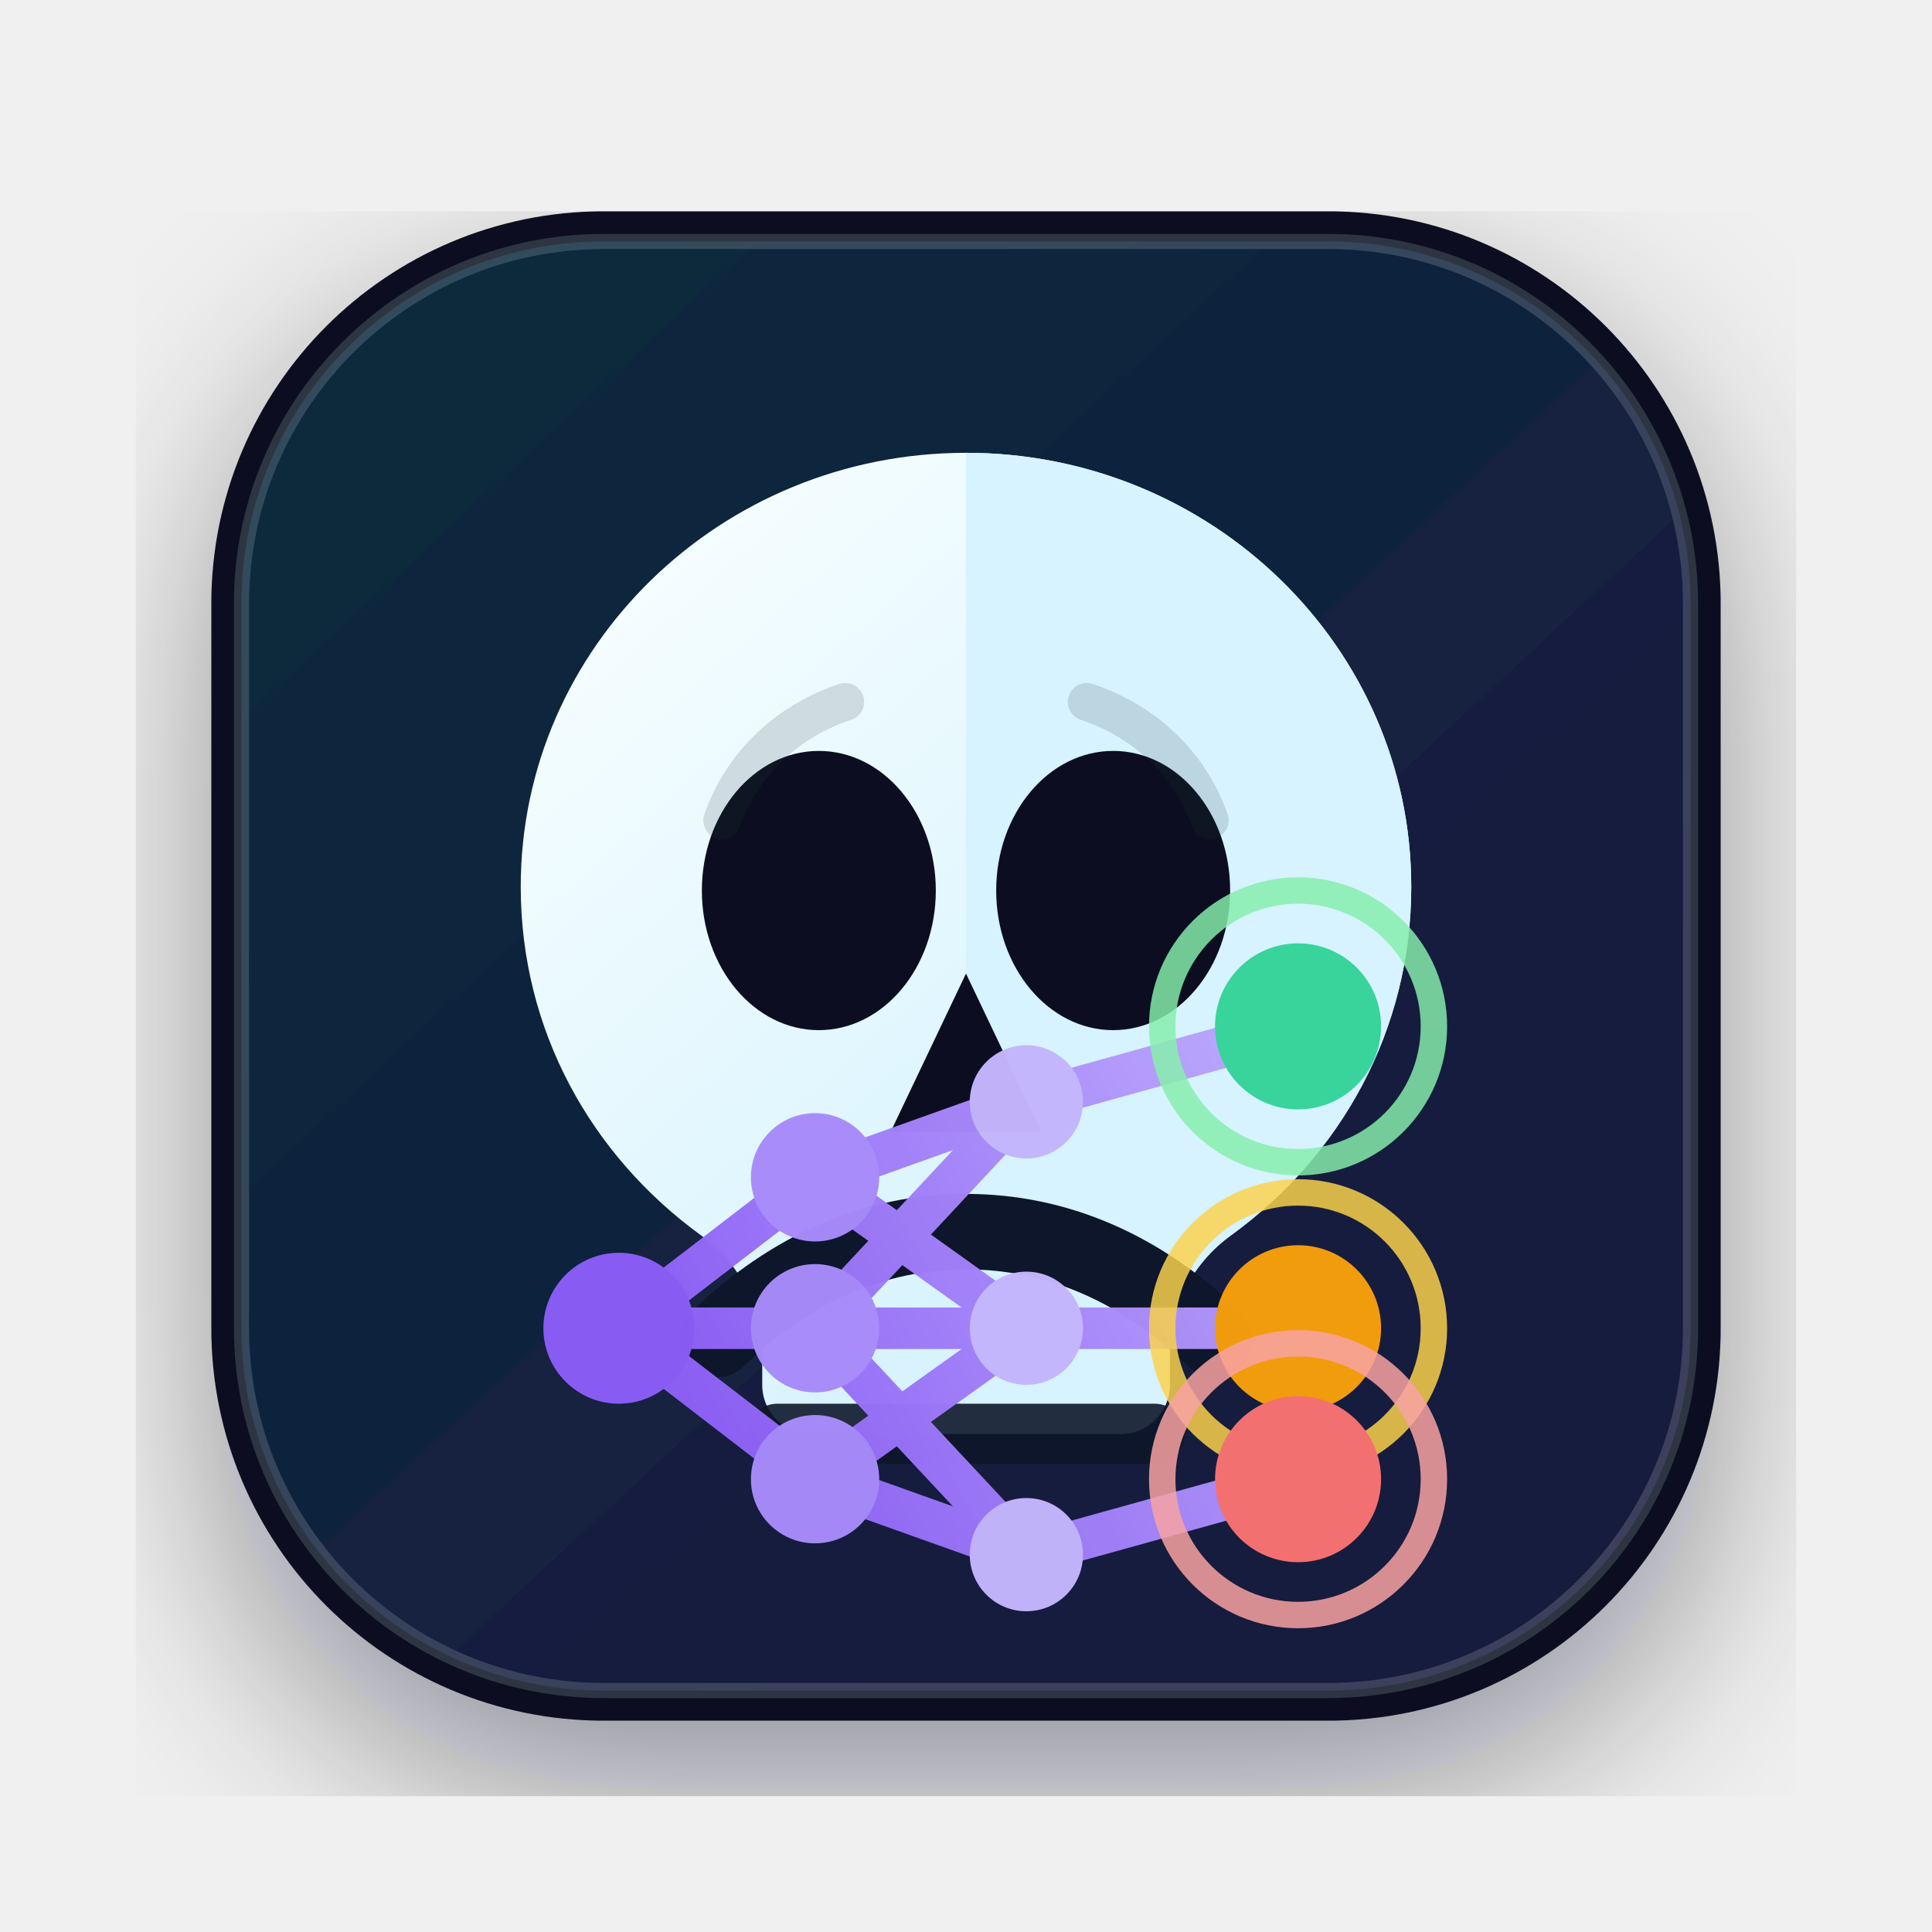
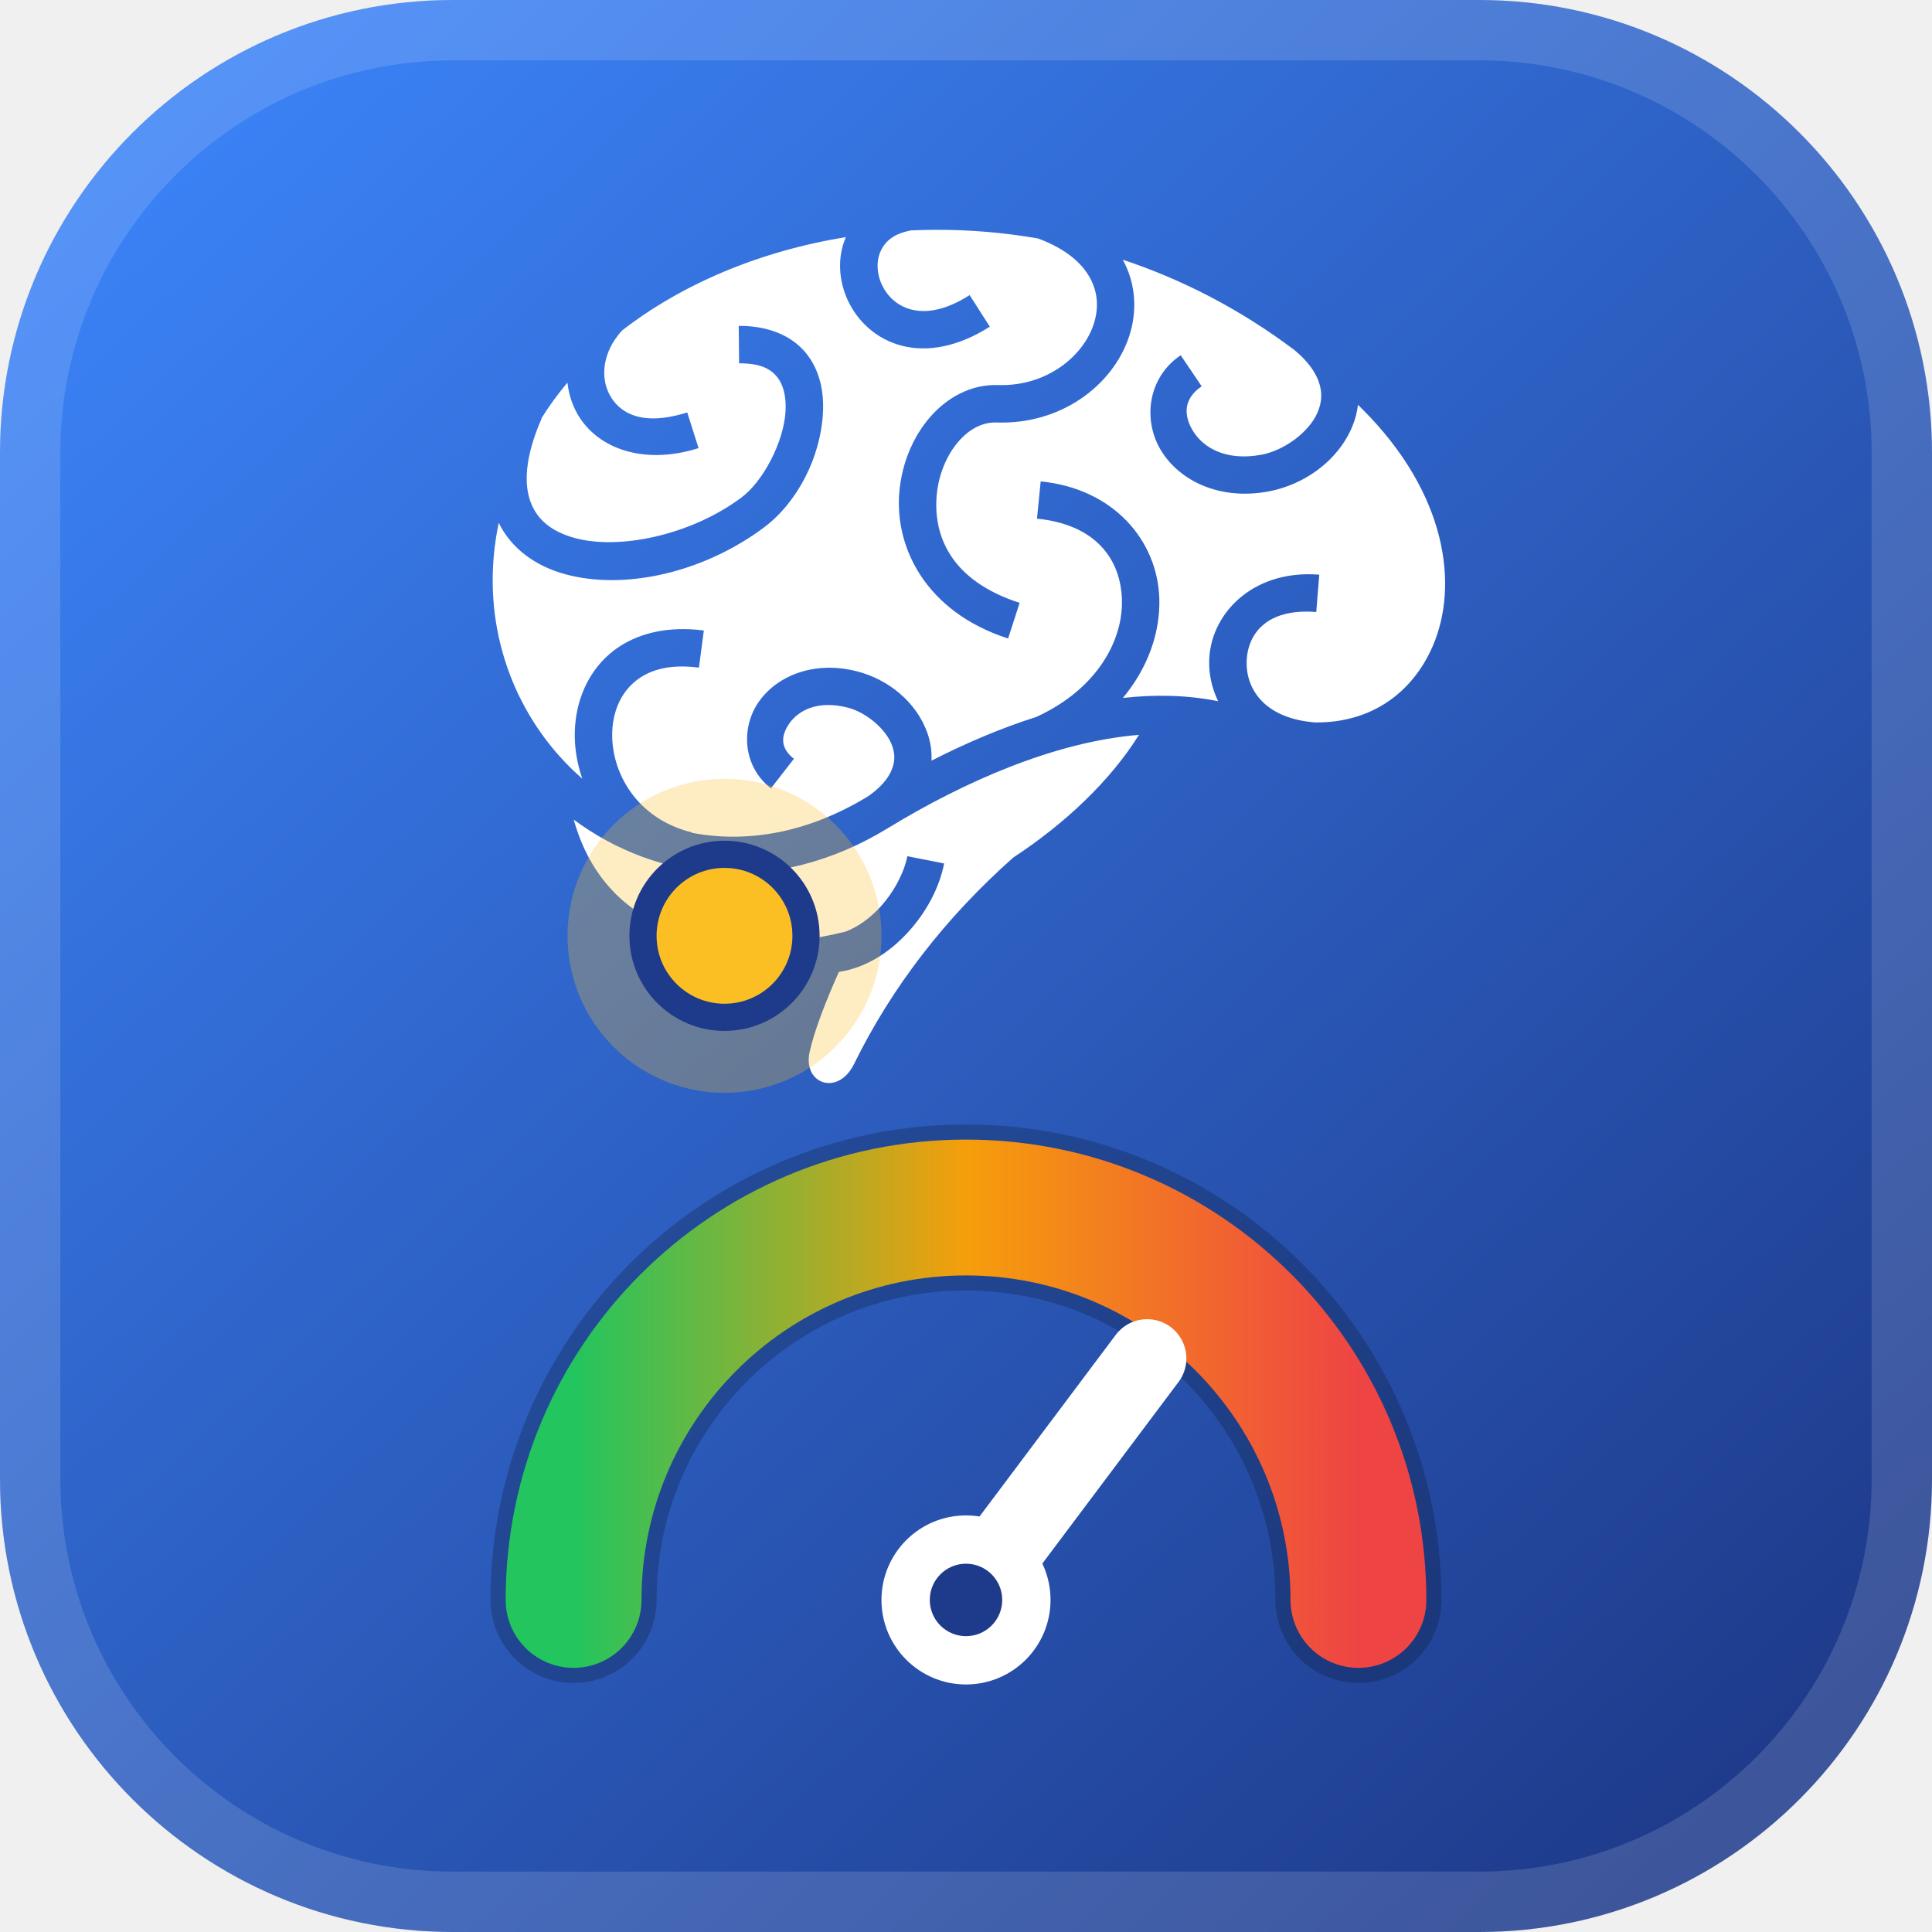
- <svg xmlns="http://www.w3.org/2000/svg" width="256" height="256" viewBox="0 0 256 256" fill="none">
+ <svg xmlns="http://www.w3.org/2000/svg" width="64" height="64" viewBox="0 0 64 64" fill="none">
  <defs>
-     <linearGradient id="bg" x1="36" y1="28" x2="218" y2="224" gradientUnits="userSpaceOnUse">
-       <stop offset="0" stop-color="#22D3EE" />
-       <stop offset="0.55" stop-color="#4F78FF" />
-       <stop offset="1" stop-color="#8B5CF6" />
+     <linearGradient id="b" x1="6" y1="4" x2="58" y2="60" gradientUnits="userSpaceOnUse">
+       <stop offset="0" stop-color="#3B82F6" />
+       <stop offset="1" stop-color="#1E3A8A" />
    </linearGradient>
-     <linearGradient id="network" x1="78" y1="172" x2="178" y2="118" gradientUnits="userSpaceOnUse">
-       <stop offset="0" stop-color="#8B5CF6" />
-       <stop offset="1" stop-color="#C4B5FD" />
+     <linearGradient id="br" x1="19" y1="0" x2="45" y2="0" gradientUnits="userSpaceOnUse">
+       <stop offset="0" stop-color="#22C55E" />
+       <stop offset=".5" stop-color="#F59E0B" />
+       <stop offset="1" stop-color="#EF4444" />
    </linearGradient>
-     <linearGradient id="skullShade" x1="75" y1="72" x2="176" y2="185" gradientUnits="userSpaceOnUse">
-       <stop offset="0" stop-color="#F7FEFF" />
-       <stop offset="1" stop-color="#CDEFFD" />
-     </linearGradient>
-     <filter id="shadow" x="18" y="18" width="220" height="220" filterUnits="userSpaceOnUse" color-interpolation-filters="sRGB">
-       <feDropShadow dx="0" dy="10" stdDeviation="14" flood-color="#020617" flood-opacity="0.4" />
-     </filter>
  </defs>
-   <g filter="url(#shadow)">
-     <rect x="28" y="28" width="200" height="200" rx="52" fill="#081120" />
-     <rect x="32" y="32" width="192" height="192" rx="48" fill="url(#bg)" fill-opacity="0.14" />
-     <rect x="32" y="32" width="192" height="192" rx="48" stroke="#FFFFFF" stroke-opacity="0.16" stroke-width="2" />
-     <path d="M128 60C95.5 60 69 85.7 69 117.5C69 136.5 78.3 153.1 92.9 163.7C97.9 167.3 101 173.1 101 179.2V183.5C101 187.1 103.9 190 107.5 190H148.5C152.1 190 155 187.1 155 183.5V179.2C155 173.1 158.1 167.3 163.1 163.7C177.7 153.1 187 136.5 187 117.5C187 85.7 160.5 60 128 60Z" fill="url(#skullShade)" />
-     <path d="M128 60C160.5 60 187 85.7 187 117.5C187 136.5 177.7 153.1 163.1 163.7C158.1 167.3 155 173.1 155 179.2V183.5C155 187.1 152.1 190 148.5 190H128V60Z" fill="#D6F3FF" />
-     <path d="M103 190H153" stroke="#0F172A" stroke-width="8" stroke-linecap="round" opacity="0.9" />
-     <path d="M95 177.5C104.8 168 116 163.2 128 163.2C140 163.2 151.2 168 161 177.5" stroke="#0F172A" stroke-width="10" stroke-linecap="round" />
-     <ellipse cx="108.5" cy="118" rx="15.5" ry="18.5" fill="#081120" />
-     <ellipse cx="147.5" cy="118" rx="15.5" ry="18.5" fill="#081120" />
-     <path d="M128 129L118 150H138L128 129Z" fill="#081120" />
-     <path d="M112 93C104.5 95.5 98.4 101 95.7 108.7" stroke="#0F172A" stroke-opacity="0.14" stroke-width="5" stroke-linecap="round" />
-     <path d="M144 93C151.5 95.5 157.6 101 160.3 108.7" stroke="#0F172A" stroke-opacity="0.14" stroke-width="5" stroke-linecap="round" />
-     <g opacity="0.98">
-       <path d="M82 176L108 156" stroke="url(#network)" stroke-width="5.5" stroke-linecap="round" />
-       <path d="M82 176L108 176" stroke="url(#network)" stroke-width="5.5" stroke-linecap="round" />
-       <path d="M82 176L108 196" stroke="url(#network)" stroke-width="5.5" stroke-linecap="round" />
-       <path d="M108 156L136 146" stroke="url(#network)" stroke-width="5.5" stroke-linecap="round" />
-       <path d="M108 156L136 176" stroke="url(#network)" stroke-width="5.5" stroke-linecap="round" />
-       <path d="M108 176L136 146" stroke="url(#network)" stroke-width="5.5" stroke-linecap="round" />
-       <path d="M108 176L136 176" stroke="url(#network)" stroke-width="5.5" stroke-linecap="round" />
-       <path d="M108 176L136 206" stroke="url(#network)" stroke-width="5.5" stroke-linecap="round" />
-       <path d="M108 196L136 176" stroke="url(#network)" stroke-width="5.5" stroke-linecap="round" />
-       <path d="M108 196L136 206" stroke="url(#network)" stroke-width="5.5" stroke-linecap="round" />
-       <path d="M136 146L172 136" stroke="url(#network)" stroke-width="5.5" stroke-linecap="round" />
-       <path d="M136 176L172 176" stroke="url(#network)" stroke-width="5.5" stroke-linecap="round" />
-       <path d="M136 206L172 196" stroke="url(#network)" stroke-width="5.5" stroke-linecap="round" />
-       <circle cx="82" cy="176" r="10" fill="#8B5CF6" />
-       <circle cx="108" cy="156" r="8.5" fill="#A78BFA" />
-       <circle cx="108" cy="176" r="8.5" fill="#A78BFA" />
-       <circle cx="108" cy="196" r="8.5" fill="#A78BFA" />
-       <circle cx="136" cy="146" r="7.5" fill="#C4B5FD" />
-       <circle cx="136" cy="176" r="7.5" fill="#C4B5FD" />
-       <circle cx="136" cy="206" r="7.5" fill="#C4B5FD" />
-       <circle cx="172" cy="136" r="11" fill="#34D399" />
-       <circle cx="172" cy="136" r="18" stroke="#86EFAC" stroke-width="3.5" stroke-opacity="0.85" />
-       <circle cx="172" cy="176" r="11" fill="#F59E0B" />
-       <circle cx="172" cy="176" r="18" stroke="#FCD34D" stroke-width="3.5" stroke-opacity="0.85" />
-       <circle cx="172" cy="196" r="11" fill="#F87171" />
-       <circle cx="172" cy="196" r="18" stroke="#FCA5A5" stroke-width="3.5" stroke-opacity="0.85" />
-     </g>
-   </g>
+   <rect width="64" height="64" rx="15" fill="url(#b)" />
+   <rect x="1" y="1" width="62" height="62" rx="14" fill="none" stroke="#fff" stroke-opacity="0.14" stroke-width="2" />
+   <svg x="14" y="4" width="36" height="34" viewBox="0 0 512 512" preserveAspectRatio="xMidYMid meet">
+     <path fill="#ffffff" d="M241.063 54.406a294 294 0 0 0-12.313.282c-8.814 1.567-12.884 5.426-15.094 9.843c-2.435 4.87-2.34 11.423.375 17.25c2.717 5.83 7.7 10.596 14.657 12.376c6.958 1.78 16.536.86 29.125-7.187l10.063 15.75c-15.818 10.11-31.124 12.777-43.813 9.53c-12.688-3.247-22.103-12.123-26.968-22.563c-4.584-9.836-5.426-21.376-1.03-31.624c-42.917 6.94-81.777 23.398-111.626 46.562c-9.81 10.688-10.77 23.11-6.47 31.594c4.83 9.526 16.21 16.48 38.97 9.28l5.656 17.813c-28.58 9.04-52.137-.588-61.28-18.625c-2.23-4.397-3.592-9.156-4.127-14.063c-4.814 5.712-9.16 11.658-13 17.844l.126.06c-8.614 19.616-8.81 33.203-5.376 42.032c3.436 8.83 10.635 14.44 21.72 17.532c22.168 6.18 58.065-1.277 83.343-20.156c10.82-8.08 21.077-27.677 21.97-42.875c.445-7.6-1.165-13.604-4.345-17.438s-8.272-6.703-18.813-6.594l-.187-18.686c14.487-.15 26.25 4.754 33.375 13.344c7.124 8.59 9.26 19.652 8.625 30.468c-1.27 21.633-12.595 44.172-29.438 56.75c-29.876 22.314-69.336 31.606-99.53 23.188c-13.988-3.9-26.37-12.386-32.75-25.53c-9.546 45.446 4.323 87.66 30.718 116.874c3.45 3.82 7.122 7.43 10.97 10.78c-2.754-7.887-4.016-16.1-3.72-24.093c.53-14.325 6.082-28.346 17.22-38.03c9.134-7.946 21.752-12.53 36.843-12.5c1.006 0 2.034.018 3.062.06c2.35.1 4.763.304 7.22.626l-2.44 18.532c-15.588-2.048-25.705 1.522-32.436 7.375c-6.73 5.854-10.443 14.614-10.813 24.625c-.74 20.024 12.07 43.406 39.69 50.188l-.032.188c27.192 5.19 57.536.372 88-18.22c.018-.012.043-.017.062-.03c6.34-4.45 9.755-8.808 11.438-12.563c1.985-4.432 1.943-8.292.53-12.438c-2.824-8.29-12.94-16.812-22.218-19.187c-15.002-3.84-24.532 1.436-29 7.72c-4.468 6.28-4.74 12.45 2.156 17.81l-11.47 14.75c-14.187-11.033-15.092-30.487-5.905-43.405c6.892-9.688 18.985-16.326 33.564-16.75a47 47 0 0 1 1.844-.03c4.306.03 8.79.622 13.437 1.81c15.505 3.97 29.84 15.277 35.28 31.25a36.2 36.2 0 0 1 1.876 13.314c16.71-8.538 34.332-16.12 52.282-21.814c30.156-13.78 43.23-37.938 42.72-58.28c-.515-20.493-13.187-37.74-42.376-40.626l1.844-18.594c36.666 3.626 58.462 29.848 59.188 58.75c.422 16.84-5.754 34.363-18.188 49.28c16.072-1.8 32.044-1.495 47.53 1.627c-3.152-6.472-4.68-13.478-4.467-20.438c.677-22.036 19.42-42.593 48.875-42.906a66 66 0 0 1 6.03.218l-1.5 18.625c-24.927-1.998-34.3 11.086-34.718 24.656c-.412 13.42 8.545 28.442 34.22 30.436c28.3.25 48.588-15.098 58.53-37.906c13.31-30.536 6.997-76.317-34.844-118.188c-.792-.793-1.578-1.593-2.375-2.375a40.4 40.4 0 0 1-2.842 10.844c-7.25 17.39-24.233 29.128-41.875 32.407c-24.335 4.522-44.29-5.347-53.5-20.406c-9.21-15.057-6.792-36.35 9.78-47.56l10.47 15.5c-8.913 6.028-9.28 14.19-4.313 22.31c4.967 8.122 16.17 15.156 34.156 11.814c11.306-2.102 23.896-11.33 28.03-21.25c2.07-4.96 2.47-9.862.408-15.47c-1.675-4.555-5.187-9.764-11.72-15.25l-.187-.155c-27.316-20.587-56.338-35.393-85.75-45.157c.018.032.045.06.063.093c6.684 12.22 7.18 26.082 3.063 38.344c-8.233 24.525-34.07 43.848-66.032 42.78c-6.948-.23-13.56 3.12-19.186 9.657c-5.627 6.537-9.735 16.113-10.688 26.313c-1.905 20.4 6.923 42.886 41.344 54L277 258.28c-41.083-13.264-56.83-45.546-54.22-73.5c1.307-13.975 6.706-26.962 15.157-36.78s20.475-16.603 33.97-16.156c24.04.802 42.323-14.084 47.687-30.063c2.682-7.988 2.335-15.937-1.75-23.405c-3.968-7.252-11.83-14.423-25.906-19.656a292.6 292.6 0 0 0-50.875-4.314M342.28 306.344c-41.915 3.41-87.366 23.4-125.28 46.562c-55.98 34.198-114.89 26.733-156.688-4.28c16.444 58.844 74.712 70.788 135.5 55.905c6.083-2.285 12.06-6.538 17.157-12.03c7.057-7.607 12.17-17.47 13.78-25.625l18.344 3.625c-2.445 12.383-9.078 24.666-18.406 34.72c-8.95 9.645-20.61 17.35-34.094 19.374c-6.766 15.07-12.334 29.68-14.594 39.906c-3.55 16.06 14.206 22.225 22.156 6.03c19.022-38.743 45.87-73.23 79.406-102.967c26.064-17.153 48.406-38.303 62.72-61.22z" />
+   </svg>
+   <circle cx="24" cy="31" r="5.2" fill="#FBBF24" fill-opacity="0.28" />
+   <circle cx="24" cy="31" r="2.7" fill="#FBBF24" stroke="#1E3A8A" stroke-width="0.9" />
+   <path d="M19 53 A13 13 0 0 1 45 53" stroke="#0b1220" stroke-opacity="0.25" stroke-width="5.5" fill="none" stroke-linecap="round" />
+   <path d="M19 53 A13 13 0 0 1 45 53" stroke="url(#br)" stroke-width="4.5" fill="none" stroke-linecap="round" />
+   <line x1="32" y1="53" x2="38" y2="45" stroke="#fff" stroke-width="2.6" stroke-linecap="round" />
+   <circle cx="32" cy="53" r="2.8" fill="#fff" />
+   <circle cx="32" cy="53" r="1.2" fill="#1E3A8A" />
</svg>
